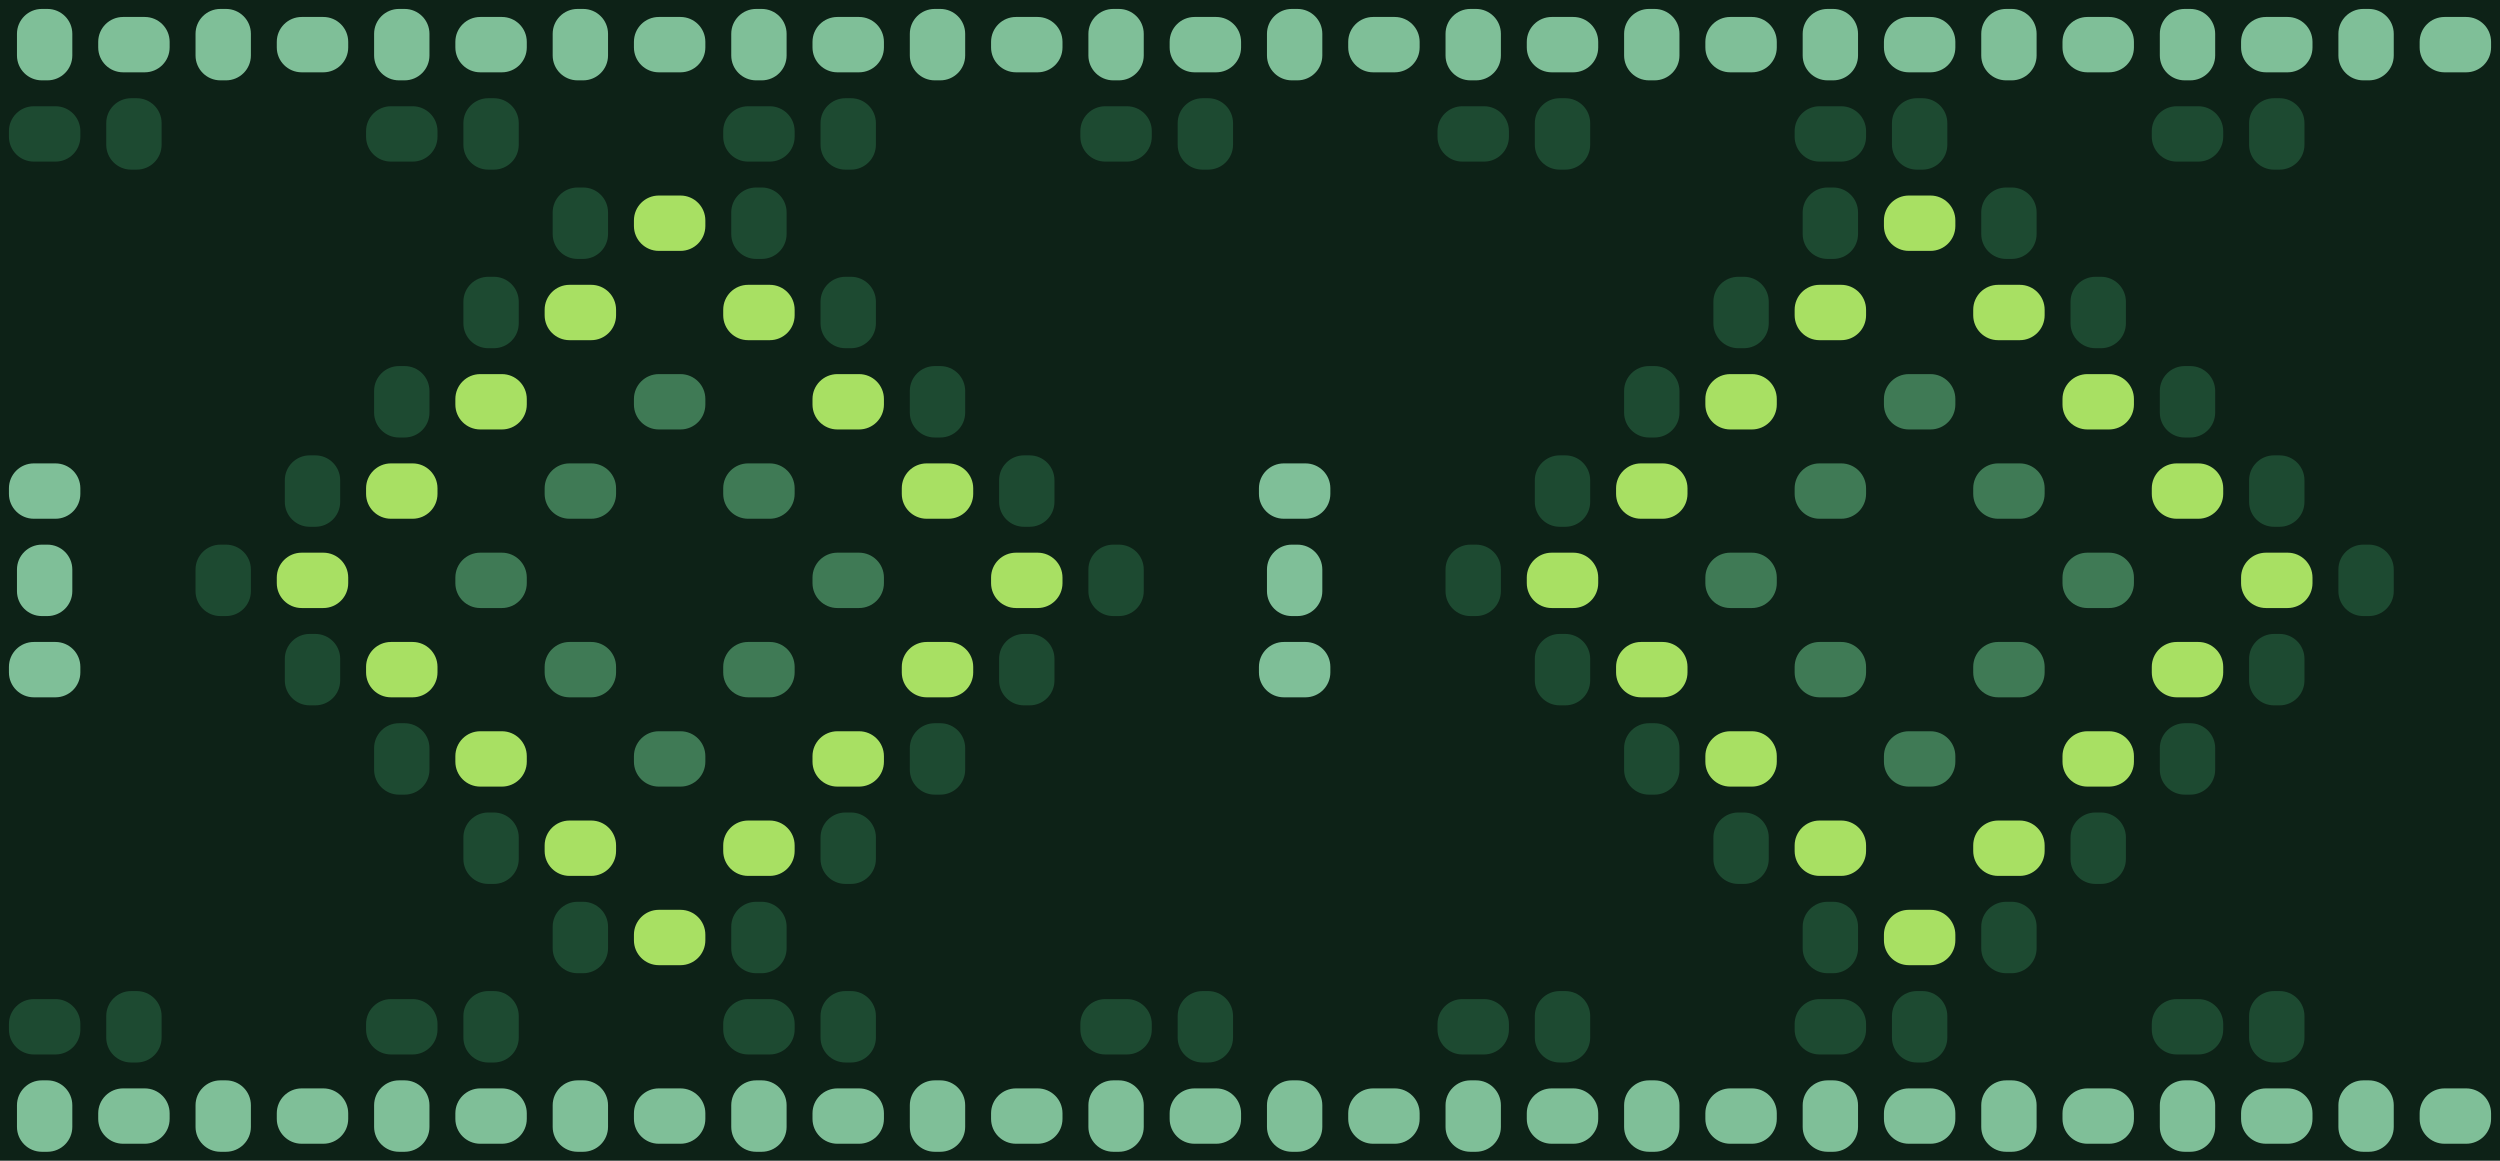
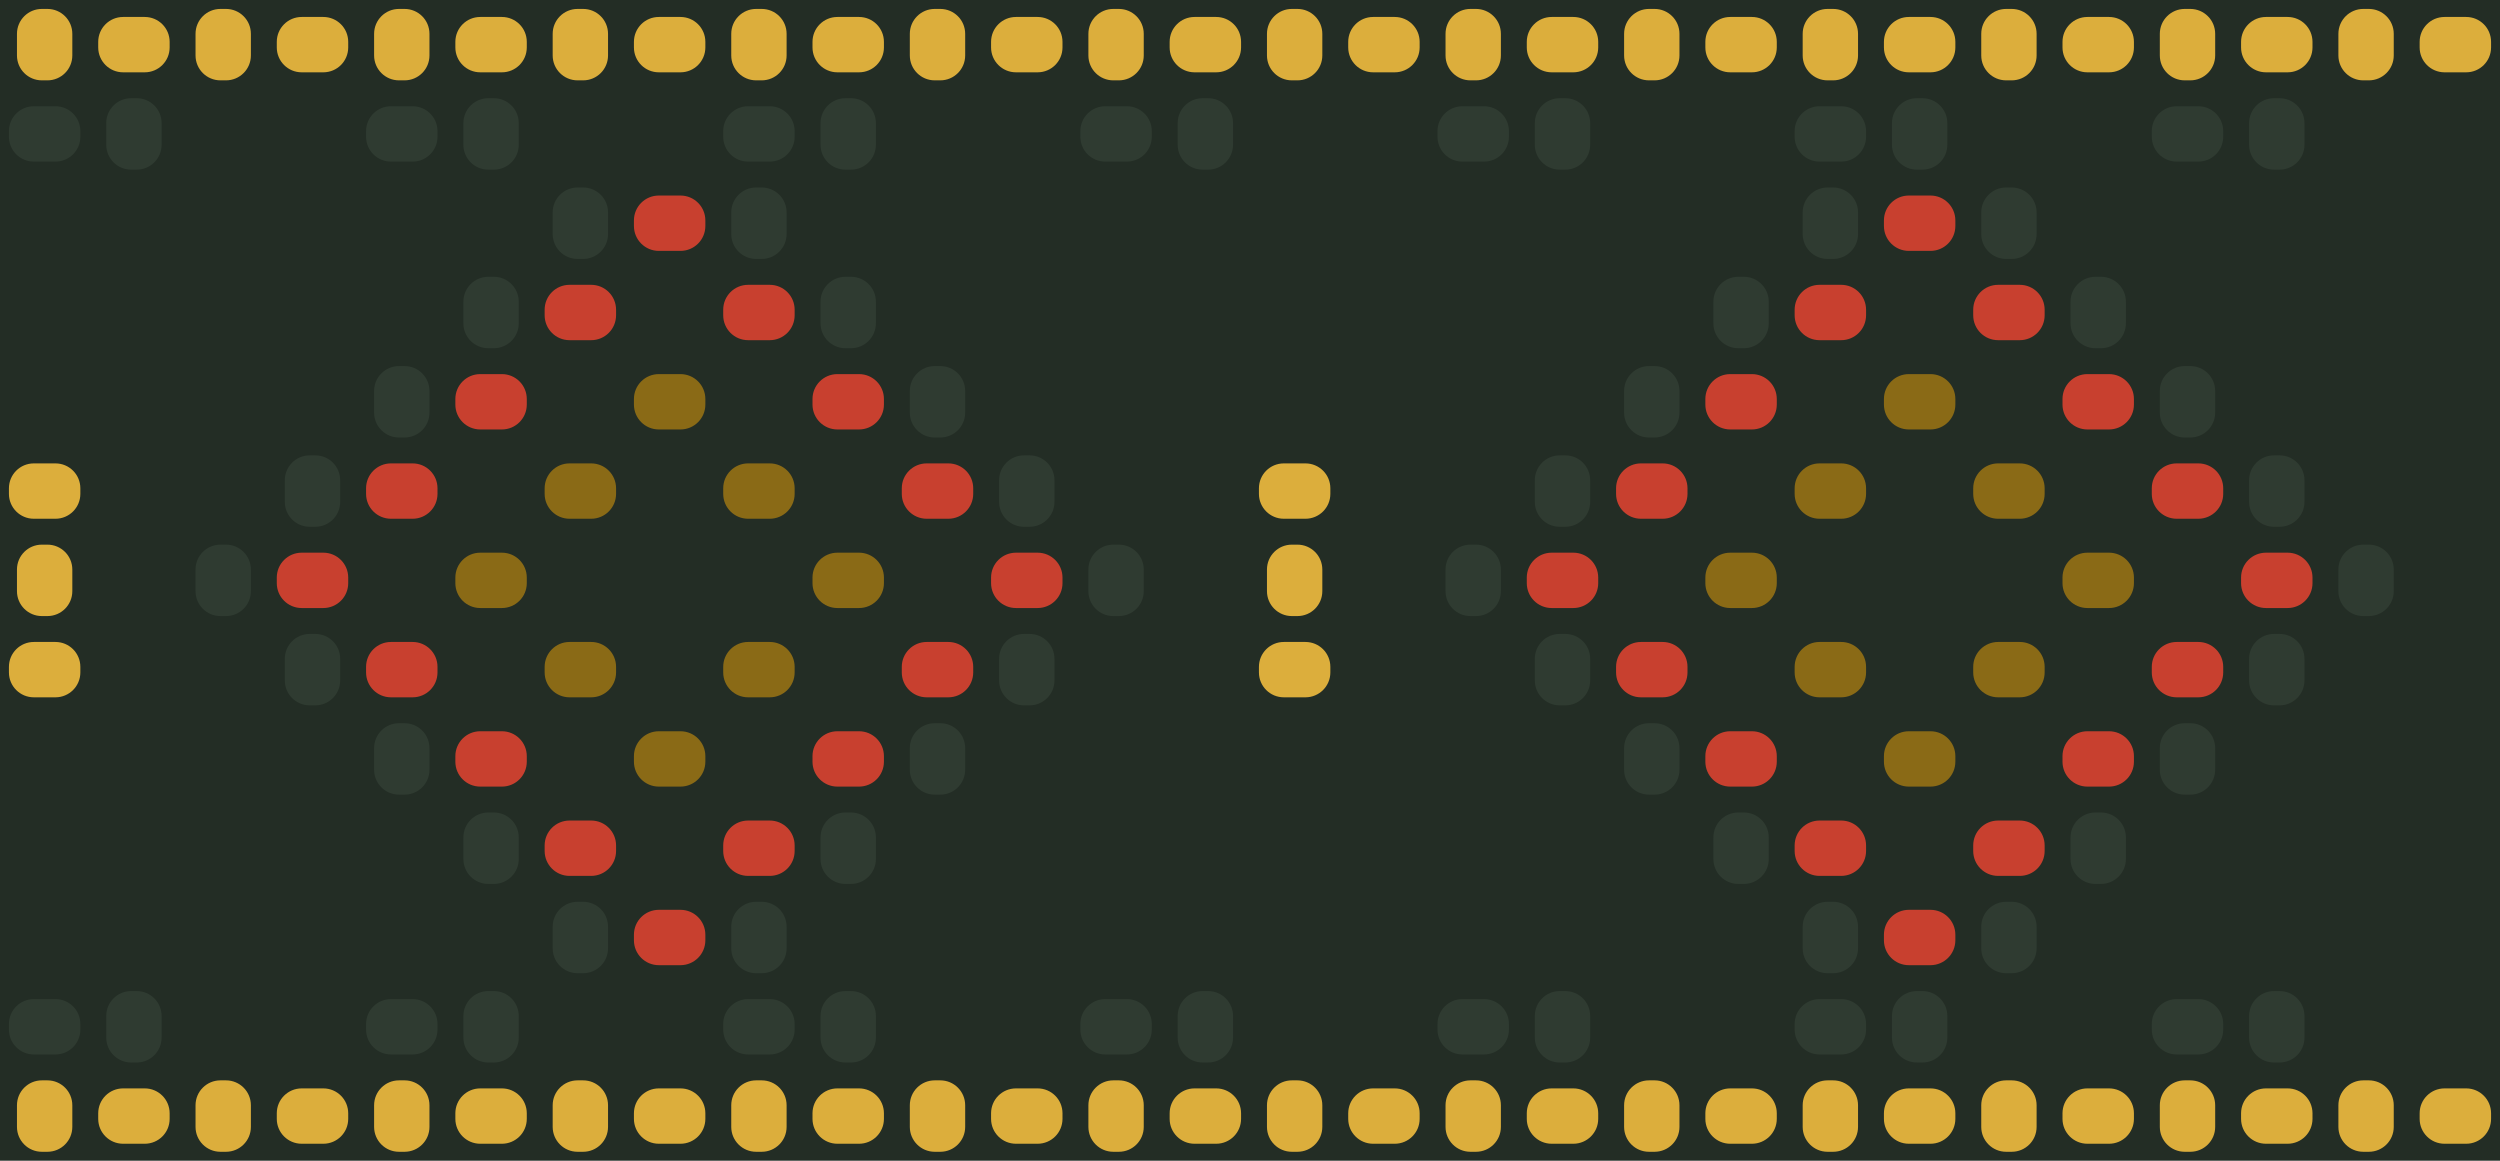
<svg xmlns="http://www.w3.org/2000/svg" width="224" height="104" viewBox="0 0 224 104">
-   <rect width="224" height="104" fill="#0d2217" />
-   <rect x="1.52" y="0.8" width="4.96" height="6.4" rx="2.23" fill="#7fbf98" />
-   <rect x="0.8" y="9.52" width="6.4" height="4.96" rx="2.23" fill="#1d4a31" />
-   <rect x="0.8" y="41.52" width="6.4" height="4.96" rx="2.23" fill="#7fbf98" />
-   <rect x="1.52" y="48.8" width="4.96" height="6.4" rx="2.23" fill="#7fbf98" />
-   <rect x="0.8" y="57.52" width="6.4" height="4.96" rx="2.23" fill="#7fbf98" />
-   <rect x="0.8" y="89.52" width="6.4" height="4.96" rx="2.23" fill="#1d4a31" />
-   <rect x="1.52" y="96.8" width="4.96" height="6.4" rx="2.23" fill="#7fbf98" />
-   <rect x="8.8" y="1.52" width="6.4" height="4.96" rx="2.23" fill="#7fbf98" />
-   <rect x="9.52" y="8.8" width="4.96" height="6.4" rx="2.23" fill="#1d4a31" />
-   <rect x="9.52" y="88.8" width="4.96" height="6.4" rx="2.23" fill="#1d4a31" />
-   <rect x="8.8" y="97.52" width="6.4" height="4.96" rx="2.23" fill="#7fbf98" />
-   <rect x="17.52" y="0.8" width="4.96" height="6.4" rx="2.23" fill="#7fbf98" />
-   <rect x="17.52" y="48.8" width="4.96" height="6.4" rx="2.23" fill="#1d4a31" />
-   <rect x="17.52" y="96.8" width="4.96" height="6.4" rx="2.23" fill="#7fbf98" />
-   <rect x="24.8" y="1.52" width="6.4" height="4.96" rx="2.23" fill="#7fbf98" />
-   <rect x="25.52" y="40.8" width="4.96" height="6.4" rx="2.23" fill="#1d4a31" />
-   <rect x="24.8" y="49.52" width="6.4" height="4.96" rx="2.23" fill="#a8e063" />
-   <rect x="25.52" y="56.8" width="4.96" height="6.4" rx="2.23" fill="#1d4a31" />
-   <rect x="24.8" y="97.52" width="6.4" height="4.96" rx="2.23" fill="#7fbf98" />
-   <rect x="33.52" y="0.8" width="4.96" height="6.4" rx="2.23" fill="#7fbf98" />
-   <rect x="32.8" y="9.52" width="6.4" height="4.96" rx="2.23" fill="#1d4a31" />
-   <rect x="33.52" y="32.8" width="4.96" height="6.4" rx="2.23" fill="#1d4a31" />
-   <rect x="32.8" y="41.52" width="6.4" height="4.96" rx="2.23" fill="#a8e063" />
-   <rect x="32.8" y="57.52" width="6.4" height="4.96" rx="2.23" fill="#a8e063" />
-   <rect x="33.52" y="64.8" width="4.96" height="6.4" rx="2.23" fill="#1d4a31" />
-   <rect x="32.8" y="89.52" width="6.4" height="4.96" rx="2.23" fill="#1d4a31" />
-   <rect x="33.52" y="96.8" width="4.96" height="6.4" rx="2.23" fill="#7fbf98" />
-   <rect x="40.8" y="1.52" width="6.4" height="4.96" rx="2.23" fill="#7fbf98" />
-   <rect x="41.52" y="8.8" width="4.96" height="6.4" rx="2.23" fill="#1d4a31" />
-   <rect x="41.52" y="24.8" width="4.96" height="6.4" rx="2.23" fill="#1d4a31" />
-   <rect x="40.8" y="33.52" width="6.4" height="4.96" rx="2.23" fill="#a8e063" />
-   <rect x="40.8" y="49.52" width="6.4" height="4.96" rx="2.23" fill="#3f7a55" />
-   <rect x="40.8" y="65.52" width="6.4" height="4.96" rx="2.23" fill="#a8e063" />
-   <rect x="41.52" y="72.8" width="4.96" height="6.4" rx="2.23" fill="#1d4a31" />
-   <rect x="41.52" y="88.8" width="4.96" height="6.4" rx="2.23" fill="#1d4a31" />
-   <rect x="40.8" y="97.52" width="6.4" height="4.96" rx="2.23" fill="#7fbf98" />
-   <rect x="49.52" y="0.8" width="4.96" height="6.4" rx="2.23" fill="#7fbf98" />
-   <rect x="49.52" y="16.8" width="4.96" height="6.4" rx="2.23" fill="#1d4a31" />
-   <rect x="48.8" y="25.52" width="6.4" height="4.96" rx="2.23" fill="#a8e063" />
-   <rect x="48.8" y="41.52" width="6.4" height="4.96" rx="2.23" fill="#3f7a55" />
-   <rect x="48.8" y="57.52" width="6.4" height="4.96" rx="2.23" fill="#3f7a55" />
-   <rect x="48.8" y="73.52" width="6.4" height="4.96" rx="2.23" fill="#a8e063" />
-   <rect x="49.52" y="80.8" width="4.96" height="6.4" rx="2.23" fill="#1d4a31" />
-   <rect x="49.52" y="96.8" width="4.96" height="6.4" rx="2.23" fill="#7fbf98" />
-   <rect x="56.8" y="1.52" width="6.4" height="4.96" rx="2.23" fill="#7fbf98" />
-   <rect x="56.8" y="17.52" width="6.4" height="4.96" rx="2.23" fill="#a8e063" />
-   <rect x="56.8" y="33.52" width="6.4" height="4.96" rx="2.23" fill="#3f7a55" />
-   <rect x="56.8" y="49.52" width="6.4" height="4.96" rx="2.23" fill="#0d2217" />
-   <rect x="56.8" y="65.52" width="6.4" height="4.96" rx="2.23" fill="#3f7a55" />
-   <rect x="56.8" y="81.52" width="6.4" height="4.96" rx="2.23" fill="#a8e063" />
-   <rect x="56.8" y="97.52" width="6.4" height="4.96" rx="2.23" fill="#7fbf98" />
-   <rect x="65.52" y="0.8" width="4.96" height="6.4" rx="2.23" fill="#7fbf98" />
-   <rect x="64.8" y="9.52" width="6.4" height="4.96" rx="2.23" fill="#1d4a31" />
-   <rect x="65.52" y="16.8" width="4.96" height="6.4" rx="2.23" fill="#1d4a31" />
-   <rect x="64.8" y="25.52" width="6.4" height="4.96" rx="2.23" fill="#a8e063" />
-   <rect x="64.8" y="41.52" width="6.4" height="4.96" rx="2.23" fill="#3f7a55" />
-   <rect x="64.8" y="57.52" width="6.4" height="4.96" rx="2.23" fill="#3f7a55" />
-   <rect x="64.8" y="73.52" width="6.4" height="4.96" rx="2.23" fill="#a8e063" />
-   <rect x="65.52" y="80.8" width="4.96" height="6.4" rx="2.23" fill="#1d4a31" />
-   <rect x="64.8" y="89.52" width="6.4" height="4.96" rx="2.23" fill="#1d4a31" />
-   <rect x="65.52" y="96.8" width="4.96" height="6.4" rx="2.23" fill="#7fbf98" />
-   <rect x="72.8" y="1.52" width="6.4" height="4.96" rx="2.23" fill="#7fbf98" />
-   <rect x="73.52" y="8.8" width="4.96" height="6.4" rx="2.23" fill="#1d4a31" />
-   <rect x="73.52" y="24.8" width="4.96" height="6.4" rx="2.23" fill="#1d4a31" />
-   <rect x="72.8" y="33.52" width="6.4" height="4.96" rx="2.23" fill="#a8e063" />
-   <rect x="72.8" y="49.52" width="6.4" height="4.96" rx="2.23" fill="#3f7a55" />
-   <rect x="72.8" y="65.52" width="6.4" height="4.96" rx="2.23" fill="#a8e063" />
-   <rect x="73.52" y="72.8" width="4.96" height="6.4" rx="2.23" fill="#1d4a31" />
-   <rect x="73.52" y="88.8" width="4.96" height="6.4" rx="2.23" fill="#1d4a31" />
-   <rect x="72.8" y="97.52" width="6.4" height="4.96" rx="2.23" fill="#7fbf98" />
-   <rect x="81.52" y="0.8" width="4.96" height="6.4" rx="2.23" fill="#7fbf98" />
-   <rect x="81.52" y="32.8" width="4.96" height="6.4" rx="2.23" fill="#1d4a31" />
-   <rect x="80.8" y="41.52" width="6.4" height="4.96" rx="2.23" fill="#a8e063" />
-   <rect x="80.8" y="57.52" width="6.4" height="4.96" rx="2.23" fill="#a8e063" />
-   <rect x="81.52" y="64.8" width="4.96" height="6.4" rx="2.23" fill="#1d4a31" />
-   <rect x="81.52" y="96.8" width="4.96" height="6.4" rx="2.23" fill="#7fbf98" />
-   <rect x="88.8" y="1.52" width="6.4" height="4.96" rx="2.23" fill="#7fbf98" />
-   <rect x="89.52" y="40.8" width="4.96" height="6.4" rx="2.23" fill="#1d4a31" />
-   <rect x="88.8" y="49.52" width="6.4" height="4.96" rx="2.23" fill="#a8e063" />
-   <rect x="89.52" y="56.8" width="4.96" height="6.4" rx="2.23" fill="#1d4a31" />
-   <rect x="88.8" y="97.52" width="6.4" height="4.96" rx="2.23" fill="#7fbf98" />
-   <rect x="97.52" y="0.8" width="4.96" height="6.4" rx="2.23" fill="#7fbf98" />
-   <rect x="96.8" y="9.52" width="6.4" height="4.96" rx="2.23" fill="#1d4a31" />
-   <rect x="97.52" y="48.8" width="4.96" height="6.4" rx="2.23" fill="#1d4a31" />
-   <rect x="96.8" y="89.52" width="6.4" height="4.96" rx="2.23" fill="#1d4a31" />
-   <rect x="97.52" y="96.8" width="4.96" height="6.4" rx="2.23" fill="#7fbf98" />
-   <rect x="104.8" y="1.52" width="6.4" height="4.96" rx="2.23" fill="#7fbf98" />
-   <rect x="105.52" y="8.8" width="4.96" height="6.4" rx="2.23" fill="#1d4a31" />
-   <rect x="105.52" y="88.8" width="4.96" height="6.4" rx="2.23" fill="#1d4a31" />
-   <rect x="104.8" y="97.52" width="6.4" height="4.96" rx="2.23" fill="#7fbf98" />
-   <rect x="113.52" y="0.8" width="4.96" height="6.4" rx="2.23" fill="#7fbf98" />
-   <rect x="112.8" y="41.52" width="6.4" height="4.96" rx="2.23" fill="#7fbf98" />
-   <rect x="113.52" y="48.8" width="4.96" height="6.4" rx="2.23" fill="#7fbf98" />
-   <rect x="112.8" y="57.52" width="6.4" height="4.96" rx="2.23" fill="#7fbf98" />
-   <rect x="113.52" y="96.8" width="4.96" height="6.4" rx="2.23" fill="#7fbf98" />
-   <rect x="120.8" y="1.52" width="6.4" height="4.96" rx="2.23" fill="#7fbf98" />
-   <rect x="120.8" y="97.52" width="6.4" height="4.96" rx="2.23" fill="#7fbf98" />
-   <rect x="129.52" y="0.8" width="4.96" height="6.4" rx="2.23" fill="#7fbf98" />
-   <rect x="128.8" y="9.52" width="6.4" height="4.96" rx="2.23" fill="#1d4a31" />
-   <rect x="129.52" y="48.8" width="4.96" height="6.4" rx="2.23" fill="#1d4a31" />
-   <rect x="128.8" y="89.52" width="6.4" height="4.96" rx="2.23" fill="#1d4a31" />
-   <rect x="129.52" y="96.8" width="4.96" height="6.4" rx="2.23" fill="#7fbf98" />
-   <rect x="136.8" y="1.52" width="6.4" height="4.96" rx="2.23" fill="#7fbf98" />
-   <rect x="137.52" y="8.8" width="4.96" height="6.4" rx="2.23" fill="#1d4a31" />
-   <rect x="137.52" y="40.8" width="4.96" height="6.4" rx="2.23" fill="#1d4a31" />
-   <rect x="136.8" y="49.52" width="6.4" height="4.96" rx="2.23" fill="#a8e063" />
-   <rect x="137.52" y="56.8" width="4.96" height="6.4" rx="2.23" fill="#1d4a31" />
-   <rect x="137.52" y="88.8" width="4.96" height="6.4" rx="2.23" fill="#1d4a31" />
-   <rect x="136.8" y="97.52" width="6.4" height="4.96" rx="2.23" fill="#7fbf98" />
-   <rect x="145.52" y="0.8" width="4.96" height="6.4" rx="2.23" fill="#7fbf98" />
-   <rect x="145.52" y="32.8" width="4.96" height="6.4" rx="2.23" fill="#1d4a31" />
-   <rect x="144.8" y="41.52" width="6.4" height="4.96" rx="2.23" fill="#a8e063" />
-   <rect x="144.8" y="57.52" width="6.4" height="4.96" rx="2.23" fill="#a8e063" />
-   <rect x="145.52" y="64.8" width="4.96" height="6.4" rx="2.23" fill="#1d4a31" />
-   <rect x="145.52" y="96.8" width="4.96" height="6.4" rx="2.23" fill="#7fbf98" />
-   <rect x="152.8" y="1.52" width="6.4" height="4.96" rx="2.23" fill="#7fbf98" />
-   <rect x="153.52" y="24.8" width="4.96" height="6.4" rx="2.23" fill="#1d4a31" />
-   <rect x="152.8" y="33.52" width="6.4" height="4.96" rx="2.23" fill="#a8e063" />
-   <rect x="152.8" y="49.52" width="6.4" height="4.96" rx="2.23" fill="#3f7a55" />
-   <rect x="152.8" y="65.52" width="6.4" height="4.96" rx="2.23" fill="#a8e063" />
-   <rect x="153.52" y="72.8" width="4.96" height="6.4" rx="2.23" fill="#1d4a31" />
-   <rect x="152.8" y="97.52" width="6.4" height="4.96" rx="2.23" fill="#7fbf98" />
-   <rect x="161.52" y="0.8" width="4.96" height="6.4" rx="2.23" fill="#7fbf98" />
-   <rect x="160.8" y="9.52" width="6.4" height="4.96" rx="2.23" fill="#1d4a31" />
-   <rect x="161.52" y="16.8" width="4.96" height="6.4" rx="2.23" fill="#1d4a31" />
-   <rect x="160.8" y="25.52" width="6.4" height="4.96" rx="2.23" fill="#a8e063" />
-   <rect x="160.8" y="41.52" width="6.4" height="4.96" rx="2.23" fill="#3f7a55" />
-   <rect x="160.8" y="57.52" width="6.4" height="4.96" rx="2.23" fill="#3f7a55" />
-   <rect x="160.8" y="73.52" width="6.4" height="4.96" rx="2.23" fill="#a8e063" />
-   <rect x="161.52" y="80.8" width="4.96" height="6.4" rx="2.23" fill="#1d4a31" />
-   <rect x="160.8" y="89.52" width="6.4" height="4.96" rx="2.23" fill="#1d4a31" />
-   <rect x="161.52" y="96.8" width="4.96" height="6.4" rx="2.23" fill="#7fbf98" />
-   <rect x="168.8" y="1.52" width="6.4" height="4.96" rx="2.23" fill="#7fbf98" />
-   <rect x="169.52" y="8.8" width="4.96" height="6.4" rx="2.23" fill="#1d4a31" />
-   <rect x="168.8" y="17.52" width="6.4" height="4.96" rx="2.23" fill="#a8e063" />
-   <rect x="168.8" y="33.52" width="6.4" height="4.96" rx="2.23" fill="#3f7a55" />
-   <rect x="168.8" y="49.52" width="6.4" height="4.96" rx="2.23" fill="#0d2217" />
-   <rect x="168.8" y="65.52" width="6.4" height="4.96" rx="2.23" fill="#3f7a55" />
-   <rect x="168.8" y="81.52" width="6.4" height="4.96" rx="2.23" fill="#a8e063" />
-   <rect x="169.52" y="88.8" width="4.96" height="6.4" rx="2.23" fill="#1d4a31" />
-   <rect x="168.8" y="97.52" width="6.4" height="4.96" rx="2.23" fill="#7fbf98" />
-   <rect x="177.52" y="0.8" width="4.96" height="6.4" rx="2.23" fill="#7fbf98" />
-   <rect x="177.52" y="16.8" width="4.96" height="6.4" rx="2.23" fill="#1d4a31" />
-   <rect x="176.8" y="25.52" width="6.4" height="4.96" rx="2.23" fill="#a8e063" />
-   <rect x="176.8" y="41.52" width="6.4" height="4.96" rx="2.23" fill="#3f7a55" />
-   <rect x="176.8" y="57.52" width="6.4" height="4.96" rx="2.23" fill="#3f7a55" />
-   <rect x="176.8" y="73.52" width="6.4" height="4.96" rx="2.23" fill="#a8e063" />
-   <rect x="177.52" y="80.8" width="4.96" height="6.4" rx="2.23" fill="#1d4a31" />
-   <rect x="177.52" y="96.8" width="4.96" height="6.4" rx="2.23" fill="#7fbf98" />
-   <rect x="184.8" y="1.52" width="6.4" height="4.96" rx="2.23" fill="#7fbf98" />
-   <rect x="185.52" y="24.8" width="4.96" height="6.4" rx="2.23" fill="#1d4a31" />
-   <rect x="184.8" y="33.52" width="6.4" height="4.96" rx="2.23" fill="#a8e063" />
-   <rect x="184.8" y="49.52" width="6.4" height="4.96" rx="2.23" fill="#3f7a55" />
-   <rect x="184.8" y="65.52" width="6.4" height="4.96" rx="2.23" fill="#a8e063" />
-   <rect x="185.52" y="72.8" width="4.96" height="6.4" rx="2.23" fill="#1d4a31" />
-   <rect x="184.8" y="97.52" width="6.4" height="4.96" rx="2.23" fill="#7fbf98" />
-   <rect x="193.52" y="0.8" width="4.96" height="6.4" rx="2.23" fill="#7fbf98" />
-   <rect x="192.8" y="9.52" width="6.4" height="4.96" rx="2.23" fill="#1d4a31" />
-   <rect x="193.52" y="32.8" width="4.96" height="6.4" rx="2.23" fill="#1d4a31" />
-   <rect x="192.8" y="41.52" width="6.4" height="4.96" rx="2.23" fill="#a8e063" />
-   <rect x="192.8" y="57.52" width="6.4" height="4.96" rx="2.23" fill="#a8e063" />
-   <rect x="193.52" y="64.8" width="4.96" height="6.4" rx="2.23" fill="#1d4a31" />
-   <rect x="192.8" y="89.52" width="6.4" height="4.96" rx="2.23" fill="#1d4a31" />
-   <rect x="193.52" y="96.8" width="4.96" height="6.4" rx="2.23" fill="#7fbf98" />
-   <rect x="200.8" y="1.52" width="6.4" height="4.96" rx="2.23" fill="#7fbf98" />
-   <rect x="201.52" y="8.8" width="4.96" height="6.4" rx="2.23" fill="#1d4a31" />
-   <rect x="201.52" y="40.8" width="4.96" height="6.4" rx="2.23" fill="#1d4a31" />
-   <rect x="200.8" y="49.52" width="6.4" height="4.96" rx="2.23" fill="#a8e063" />
-   <rect x="201.52" y="56.8" width="4.96" height="6.4" rx="2.23" fill="#1d4a31" />
-   <rect x="201.52" y="88.8" width="4.96" height="6.4" rx="2.23" fill="#1d4a31" />
-   <rect x="200.8" y="97.52" width="6.4" height="4.96" rx="2.23" fill="#7fbf98" />
-   <rect x="209.52" y="0.8" width="4.96" height="6.4" rx="2.23" fill="#7fbf98" />
-   <rect x="209.52" y="48.8" width="4.96" height="6.4" rx="2.23" fill="#1d4a31" />
-   <rect x="209.52" y="96.8" width="4.96" height="6.4" rx="2.23" fill="#7fbf98" />
-   <rect x="216.8" y="1.52" width="6.4" height="4.96" rx="2.23" fill="#7fbf98" />
-   <rect x="216.8" y="97.52" width="6.4" height="4.96" rx="2.23" fill="#7fbf98" />
+   <rect width="224" height="104" fill="#232d25" />
+   <rect x="1.52" y="0.8" width="4.96" height="6.4" rx="2.23" fill="#dcae3c" />
+   <rect x="0.8" y="9.52" width="6.4" height="4.96" rx="2.23" fill="#2f3b31" />
+   <rect x="0.8" y="41.52" width="6.4" height="4.96" rx="2.23" fill="#dcae3c" />
+   <rect x="1.52" y="48.8" width="4.96" height="6.4" rx="2.23" fill="#dcae3c" />
+   <rect x="0.8" y="57.52" width="6.4" height="4.96" rx="2.23" fill="#dcae3c" />
+   <rect x="0.8" y="89.52" width="6.4" height="4.96" rx="2.23" fill="#2f3b31" />
+   <rect x="1.52" y="96.8" width="4.96" height="6.4" rx="2.23" fill="#dcae3c" />
+   <rect x="8.8" y="1.52" width="6.4" height="4.96" rx="2.23" fill="#dcae3c" />
+   <rect x="9.52" y="8.8" width="4.96" height="6.4" rx="2.23" fill="#2f3b31" />
+   <rect x="9.52" y="88.8" width="4.96" height="6.4" rx="2.23" fill="#2f3b31" />
+   <rect x="8.8" y="97.52" width="6.4" height="4.96" rx="2.23" fill="#dcae3c" />
+   <rect x="17.52" y="0.8" width="4.96" height="6.4" rx="2.23" fill="#dcae3c" />
+   <rect x="17.52" y="48.8" width="4.96" height="6.4" rx="2.23" fill="#2f3b31" />
+   <rect x="17.52" y="96.8" width="4.96" height="6.4" rx="2.23" fill="#dcae3c" />
+   <rect x="24.8" y="1.52" width="6.4" height="4.96" rx="2.23" fill="#dcae3c" />
+   <rect x="25.52" y="40.8" width="4.96" height="6.4" rx="2.23" fill="#2f3b31" />
+   <rect x="24.8" y="49.52" width="6.4" height="4.96" rx="2.23" fill="#c8402f" />
+   <rect x="25.52" y="56.8" width="4.96" height="6.4" rx="2.23" fill="#2f3b31" />
+   <rect x="24.8" y="97.52" width="6.4" height="4.96" rx="2.23" fill="#dcae3c" />
+   <rect x="33.52" y="0.8" width="4.96" height="6.4" rx="2.23" fill="#dcae3c" />
+   <rect x="32.8" y="9.52" width="6.4" height="4.96" rx="2.23" fill="#2f3b31" />
+   <rect x="33.52" y="32.8" width="4.96" height="6.4" rx="2.23" fill="#2f3b31" />
+   <rect x="32.8" y="41.52" width="6.4" height="4.96" rx="2.23" fill="#c8402f" />
+   <rect x="32.8" y="57.52" width="6.4" height="4.96" rx="2.23" fill="#c8402f" />
+   <rect x="33.52" y="64.8" width="4.96" height="6.4" rx="2.23" fill="#2f3b31" />
+   <rect x="32.8" y="89.52" width="6.4" height="4.96" rx="2.23" fill="#2f3b31" />
+   <rect x="33.52" y="96.8" width="4.96" height="6.4" rx="2.23" fill="#dcae3c" />
+   <rect x="40.8" y="1.52" width="6.4" height="4.96" rx="2.23" fill="#dcae3c" />
+   <rect x="41.52" y="8.8" width="4.96" height="6.4" rx="2.23" fill="#2f3b31" />
+   <rect x="41.52" y="24.8" width="4.96" height="6.4" rx="2.23" fill="#2f3b31" />
+   <rect x="40.8" y="33.52" width="6.4" height="4.96" rx="2.23" fill="#c8402f" />
+   <rect x="40.8" y="49.52" width="6.4" height="4.96" rx="2.23" fill="#8a6a16" />
+   <rect x="40.8" y="65.52" width="6.4" height="4.96" rx="2.23" fill="#c8402f" />
+   <rect x="41.52" y="72.8" width="4.96" height="6.4" rx="2.23" fill="#2f3b31" />
+   <rect x="41.52" y="88.8" width="4.96" height="6.4" rx="2.23" fill="#2f3b31" />
+   <rect x="40.8" y="97.52" width="6.4" height="4.96" rx="2.23" fill="#dcae3c" />
+   <rect x="49.52" y="0.8" width="4.96" height="6.4" rx="2.23" fill="#dcae3c" />
+   <rect x="49.52" y="16.8" width="4.96" height="6.4" rx="2.23" fill="#2f3b31" />
+   <rect x="48.8" y="25.52" width="6.4" height="4.96" rx="2.23" fill="#c8402f" />
+   <rect x="48.8" y="41.52" width="6.4" height="4.96" rx="2.23" fill="#8a6a16" />
+   <rect x="48.8" y="57.52" width="6.4" height="4.96" rx="2.23" fill="#8a6a16" />
+   <rect x="48.8" y="73.52" width="6.4" height="4.96" rx="2.23" fill="#c8402f" />
+   <rect x="49.52" y="80.8" width="4.96" height="6.4" rx="2.23" fill="#2f3b31" />
+   <rect x="49.52" y="96.8" width="4.96" height="6.4" rx="2.23" fill="#dcae3c" />
+   <rect x="56.8" y="1.52" width="6.4" height="4.96" rx="2.23" fill="#dcae3c" />
+   <rect x="56.8" y="17.52" width="6.4" height="4.96" rx="2.23" fill="#c8402f" />
+   <rect x="56.8" y="33.52" width="6.4" height="4.96" rx="2.23" fill="#8a6a16" />
+   <rect x="56.8" y="49.52" width="6.4" height="4.96" rx="2.23" fill="#232d25" />
+   <rect x="56.8" y="65.52" width="6.4" height="4.96" rx="2.23" fill="#8a6a16" />
+   <rect x="56.8" y="81.52" width="6.4" height="4.96" rx="2.23" fill="#c8402f" />
+   <rect x="56.8" y="97.52" width="6.4" height="4.96" rx="2.23" fill="#dcae3c" />
+   <rect x="65.52" y="0.8" width="4.96" height="6.4" rx="2.23" fill="#dcae3c" />
+   <rect x="64.8" y="9.52" width="6.4" height="4.96" rx="2.23" fill="#2f3b31" />
+   <rect x="65.52" y="16.8" width="4.96" height="6.4" rx="2.23" fill="#2f3b31" />
+   <rect x="64.8" y="25.52" width="6.4" height="4.96" rx="2.23" fill="#c8402f" />
+   <rect x="64.8" y="41.52" width="6.4" height="4.96" rx="2.23" fill="#8a6a16" />
+   <rect x="64.8" y="57.52" width="6.4" height="4.96" rx="2.23" fill="#8a6a16" />
+   <rect x="64.8" y="73.52" width="6.4" height="4.96" rx="2.23" fill="#c8402f" />
+   <rect x="65.52" y="80.8" width="4.96" height="6.4" rx="2.23" fill="#2f3b31" />
+   <rect x="64.8" y="89.52" width="6.4" height="4.96" rx="2.23" fill="#2f3b31" />
+   <rect x="65.52" y="96.8" width="4.96" height="6.4" rx="2.23" fill="#dcae3c" />
+   <rect x="72.8" y="1.52" width="6.4" height="4.96" rx="2.23" fill="#dcae3c" />
+   <rect x="73.52" y="8.8" width="4.96" height="6.4" rx="2.23" fill="#2f3b31" />
+   <rect x="73.52" y="24.8" width="4.96" height="6.4" rx="2.23" fill="#2f3b31" />
+   <rect x="72.8" y="33.52" width="6.4" height="4.96" rx="2.23" fill="#c8402f" />
+   <rect x="72.8" y="49.52" width="6.4" height="4.96" rx="2.23" fill="#8a6a16" />
+   <rect x="72.8" y="65.52" width="6.4" height="4.96" rx="2.23" fill="#c8402f" />
+   <rect x="73.52" y="72.8" width="4.96" height="6.4" rx="2.23" fill="#2f3b31" />
+   <rect x="73.52" y="88.8" width="4.96" height="6.4" rx="2.23" fill="#2f3b31" />
+   <rect x="72.8" y="97.52" width="6.4" height="4.96" rx="2.23" fill="#dcae3c" />
+   <rect x="81.52" y="0.8" width="4.96" height="6.4" rx="2.23" fill="#dcae3c" />
+   <rect x="81.52" y="32.8" width="4.96" height="6.4" rx="2.23" fill="#2f3b31" />
+   <rect x="80.8" y="41.52" width="6.4" height="4.96" rx="2.23" fill="#c8402f" />
+   <rect x="80.8" y="57.52" width="6.4" height="4.96" rx="2.23" fill="#c8402f" />
+   <rect x="81.52" y="64.8" width="4.96" height="6.4" rx="2.23" fill="#2f3b31" />
+   <rect x="81.52" y="96.8" width="4.96" height="6.4" rx="2.23" fill="#dcae3c" />
+   <rect x="88.8" y="1.52" width="6.4" height="4.96" rx="2.23" fill="#dcae3c" />
+   <rect x="89.52" y="40.8" width="4.96" height="6.4" rx="2.23" fill="#2f3b31" />
+   <rect x="88.8" y="49.52" width="6.4" height="4.96" rx="2.23" fill="#c8402f" />
+   <rect x="89.52" y="56.8" width="4.96" height="6.4" rx="2.23" fill="#2f3b31" />
+   <rect x="88.8" y="97.52" width="6.4" height="4.96" rx="2.23" fill="#dcae3c" />
+   <rect x="97.52" y="0.8" width="4.96" height="6.4" rx="2.23" fill="#dcae3c" />
+   <rect x="96.8" y="9.52" width="6.4" height="4.96" rx="2.23" fill="#2f3b31" />
+   <rect x="97.52" y="48.8" width="4.96" height="6.4" rx="2.23" fill="#2f3b31" />
+   <rect x="96.8" y="89.52" width="6.4" height="4.96" rx="2.23" fill="#2f3b31" />
+   <rect x="97.52" y="96.8" width="4.96" height="6.4" rx="2.23" fill="#dcae3c" />
+   <rect x="104.8" y="1.52" width="6.4" height="4.96" rx="2.23" fill="#dcae3c" />
+   <rect x="105.52" y="8.8" width="4.96" height="6.4" rx="2.23" fill="#2f3b31" />
+   <rect x="105.52" y="88.8" width="4.96" height="6.4" rx="2.23" fill="#2f3b31" />
+   <rect x="104.8" y="97.52" width="6.4" height="4.96" rx="2.23" fill="#dcae3c" />
+   <rect x="113.52" y="0.8" width="4.96" height="6.4" rx="2.23" fill="#dcae3c" />
+   <rect x="112.8" y="41.52" width="6.4" height="4.96" rx="2.23" fill="#dcae3c" />
+   <rect x="113.52" y="48.8" width="4.96" height="6.4" rx="2.23" fill="#dcae3c" />
+   <rect x="112.8" y="57.52" width="6.4" height="4.96" rx="2.23" fill="#dcae3c" />
+   <rect x="113.52" y="96.8" width="4.96" height="6.4" rx="2.23" fill="#dcae3c" />
+   <rect x="120.8" y="1.52" width="6.4" height="4.96" rx="2.23" fill="#dcae3c" />
+   <rect x="120.8" y="97.52" width="6.4" height="4.96" rx="2.23" fill="#dcae3c" />
+   <rect x="129.52" y="0.8" width="4.96" height="6.4" rx="2.23" fill="#dcae3c" />
+   <rect x="128.8" y="9.52" width="6.4" height="4.96" rx="2.23" fill="#2f3b31" />
+   <rect x="129.52" y="48.8" width="4.96" height="6.4" rx="2.23" fill="#2f3b31" />
+   <rect x="128.8" y="89.52" width="6.4" height="4.96" rx="2.23" fill="#2f3b31" />
+   <rect x="129.52" y="96.8" width="4.96" height="6.4" rx="2.23" fill="#dcae3c" />
+   <rect x="136.8" y="1.52" width="6.4" height="4.96" rx="2.23" fill="#dcae3c" />
+   <rect x="137.52" y="8.8" width="4.96" height="6.4" rx="2.23" fill="#2f3b31" />
+   <rect x="137.52" y="40.8" width="4.96" height="6.4" rx="2.23" fill="#2f3b31" />
+   <rect x="136.8" y="49.52" width="6.4" height="4.96" rx="2.23" fill="#c8402f" />
+   <rect x="137.52" y="56.8" width="4.96" height="6.4" rx="2.23" fill="#2f3b31" />
+   <rect x="137.52" y="88.8" width="4.96" height="6.4" rx="2.23" fill="#2f3b31" />
+   <rect x="136.8" y="97.52" width="6.4" height="4.96" rx="2.23" fill="#dcae3c" />
+   <rect x="145.52" y="0.8" width="4.96" height="6.4" rx="2.23" fill="#dcae3c" />
+   <rect x="145.52" y="32.8" width="4.96" height="6.4" rx="2.23" fill="#2f3b31" />
+   <rect x="144.8" y="41.52" width="6.4" height="4.96" rx="2.23" fill="#c8402f" />
+   <rect x="144.8" y="57.52" width="6.4" height="4.96" rx="2.23" fill="#c8402f" />
+   <rect x="145.52" y="64.8" width="4.96" height="6.4" rx="2.23" fill="#2f3b31" />
+   <rect x="145.52" y="96.8" width="4.96" height="6.4" rx="2.23" fill="#dcae3c" />
+   <rect x="152.8" y="1.52" width="6.4" height="4.96" rx="2.23" fill="#dcae3c" />
+   <rect x="153.52" y="24.8" width="4.96" height="6.4" rx="2.23" fill="#2f3b31" />
+   <rect x="152.8" y="33.52" width="6.4" height="4.96" rx="2.23" fill="#c8402f" />
+   <rect x="152.8" y="49.52" width="6.4" height="4.96" rx="2.23" fill="#8a6a16" />
+   <rect x="152.8" y="65.52" width="6.4" height="4.96" rx="2.23" fill="#c8402f" />
+   <rect x="153.52" y="72.8" width="4.96" height="6.4" rx="2.23" fill="#2f3b31" />
+   <rect x="152.8" y="97.52" width="6.4" height="4.96" rx="2.23" fill="#dcae3c" />
+   <rect x="161.52" y="0.8" width="4.96" height="6.4" rx="2.23" fill="#dcae3c" />
+   <rect x="160.8" y="9.52" width="6.4" height="4.96" rx="2.23" fill="#2f3b31" />
+   <rect x="161.52" y="16.8" width="4.96" height="6.4" rx="2.23" fill="#2f3b31" />
+   <rect x="160.8" y="25.52" width="6.4" height="4.96" rx="2.23" fill="#c8402f" />
+   <rect x="160.8" y="41.52" width="6.4" height="4.96" rx="2.23" fill="#8a6a16" />
+   <rect x="160.8" y="57.52" width="6.4" height="4.96" rx="2.23" fill="#8a6a16" />
+   <rect x="160.8" y="73.52" width="6.4" height="4.96" rx="2.23" fill="#c8402f" />
+   <rect x="161.52" y="80.8" width="4.96" height="6.4" rx="2.23" fill="#2f3b31" />
+   <rect x="160.8" y="89.52" width="6.4" height="4.96" rx="2.23" fill="#2f3b31" />
+   <rect x="161.52" y="96.8" width="4.96" height="6.4" rx="2.23" fill="#dcae3c" />
+   <rect x="168.8" y="1.52" width="6.4" height="4.96" rx="2.23" fill="#dcae3c" />
+   <rect x="169.52" y="8.8" width="4.96" height="6.4" rx="2.23" fill="#2f3b31" />
+   <rect x="168.8" y="17.52" width="6.4" height="4.96" rx="2.23" fill="#c8402f" />
+   <rect x="168.8" y="33.52" width="6.4" height="4.96" rx="2.23" fill="#8a6a16" />
+   <rect x="168.8" y="49.52" width="6.4" height="4.96" rx="2.23" fill="#232d25" />
+   <rect x="168.8" y="65.52" width="6.4" height="4.96" rx="2.23" fill="#8a6a16" />
+   <rect x="168.8" y="81.52" width="6.4" height="4.96" rx="2.23" fill="#c8402f" />
+   <rect x="169.52" y="88.8" width="4.96" height="6.4" rx="2.23" fill="#2f3b31" />
+   <rect x="168.8" y="97.52" width="6.4" height="4.96" rx="2.23" fill="#dcae3c" />
+   <rect x="177.52" y="0.8" width="4.96" height="6.4" rx="2.23" fill="#dcae3c" />
+   <rect x="177.52" y="16.8" width="4.96" height="6.4" rx="2.23" fill="#2f3b31" />
+   <rect x="176.8" y="25.52" width="6.4" height="4.96" rx="2.23" fill="#c8402f" />
+   <rect x="176.8" y="41.52" width="6.4" height="4.96" rx="2.23" fill="#8a6a16" />
+   <rect x="176.8" y="57.52" width="6.4" height="4.96" rx="2.23" fill="#8a6a16" />
+   <rect x="176.8" y="73.52" width="6.4" height="4.96" rx="2.23" fill="#c8402f" />
+   <rect x="177.52" y="80.8" width="4.96" height="6.4" rx="2.23" fill="#2f3b31" />
+   <rect x="177.52" y="96.8" width="4.96" height="6.4" rx="2.23" fill="#dcae3c" />
+   <rect x="184.8" y="1.52" width="6.4" height="4.96" rx="2.23" fill="#dcae3c" />
+   <rect x="185.52" y="24.8" width="4.96" height="6.4" rx="2.23" fill="#2f3b31" />
+   <rect x="184.8" y="33.52" width="6.4" height="4.96" rx="2.23" fill="#c8402f" />
+   <rect x="184.8" y="49.52" width="6.4" height="4.96" rx="2.23" fill="#8a6a16" />
+   <rect x="184.8" y="65.52" width="6.4" height="4.96" rx="2.23" fill="#c8402f" />
+   <rect x="185.52" y="72.8" width="4.96" height="6.4" rx="2.23" fill="#2f3b31" />
+   <rect x="184.8" y="97.52" width="6.4" height="4.96" rx="2.23" fill="#dcae3c" />
+   <rect x="193.52" y="0.8" width="4.96" height="6.4" rx="2.23" fill="#dcae3c" />
+   <rect x="192.8" y="9.52" width="6.4" height="4.96" rx="2.23" fill="#2f3b31" />
+   <rect x="193.52" y="32.8" width="4.96" height="6.4" rx="2.23" fill="#2f3b31" />
+   <rect x="192.8" y="41.52" width="6.4" height="4.96" rx="2.23" fill="#c8402f" />
+   <rect x="192.8" y="57.52" width="6.4" height="4.96" rx="2.23" fill="#c8402f" />
+   <rect x="193.52" y="64.8" width="4.96" height="6.4" rx="2.23" fill="#2f3b31" />
+   <rect x="192.8" y="89.52" width="6.4" height="4.96" rx="2.23" fill="#2f3b31" />
+   <rect x="193.52" y="96.8" width="4.96" height="6.4" rx="2.23" fill="#dcae3c" />
+   <rect x="200.8" y="1.52" width="6.4" height="4.96" rx="2.23" fill="#dcae3c" />
+   <rect x="201.52" y="8.8" width="4.96" height="6.4" rx="2.23" fill="#2f3b31" />
+   <rect x="201.52" y="40.8" width="4.96" height="6.4" rx="2.23" fill="#2f3b31" />
+   <rect x="200.8" y="49.52" width="6.4" height="4.96" rx="2.23" fill="#c8402f" />
+   <rect x="201.52" y="56.8" width="4.96" height="6.4" rx="2.23" fill="#2f3b31" />
+   <rect x="201.52" y="88.8" width="4.96" height="6.4" rx="2.23" fill="#2f3b31" />
+   <rect x="200.8" y="97.52" width="6.4" height="4.96" rx="2.23" fill="#dcae3c" />
+   <rect x="209.52" y="0.8" width="4.96" height="6.4" rx="2.23" fill="#dcae3c" />
+   <rect x="209.52" y="48.8" width="4.96" height="6.4" rx="2.23" fill="#2f3b31" />
+   <rect x="209.52" y="96.8" width="4.96" height="6.4" rx="2.23" fill="#dcae3c" />
+   <rect x="216.8" y="1.52" width="6.4" height="4.96" rx="2.23" fill="#dcae3c" />
+   <rect x="216.8" y="97.52" width="6.4" height="4.96" rx="2.23" fill="#dcae3c" />
</svg>
